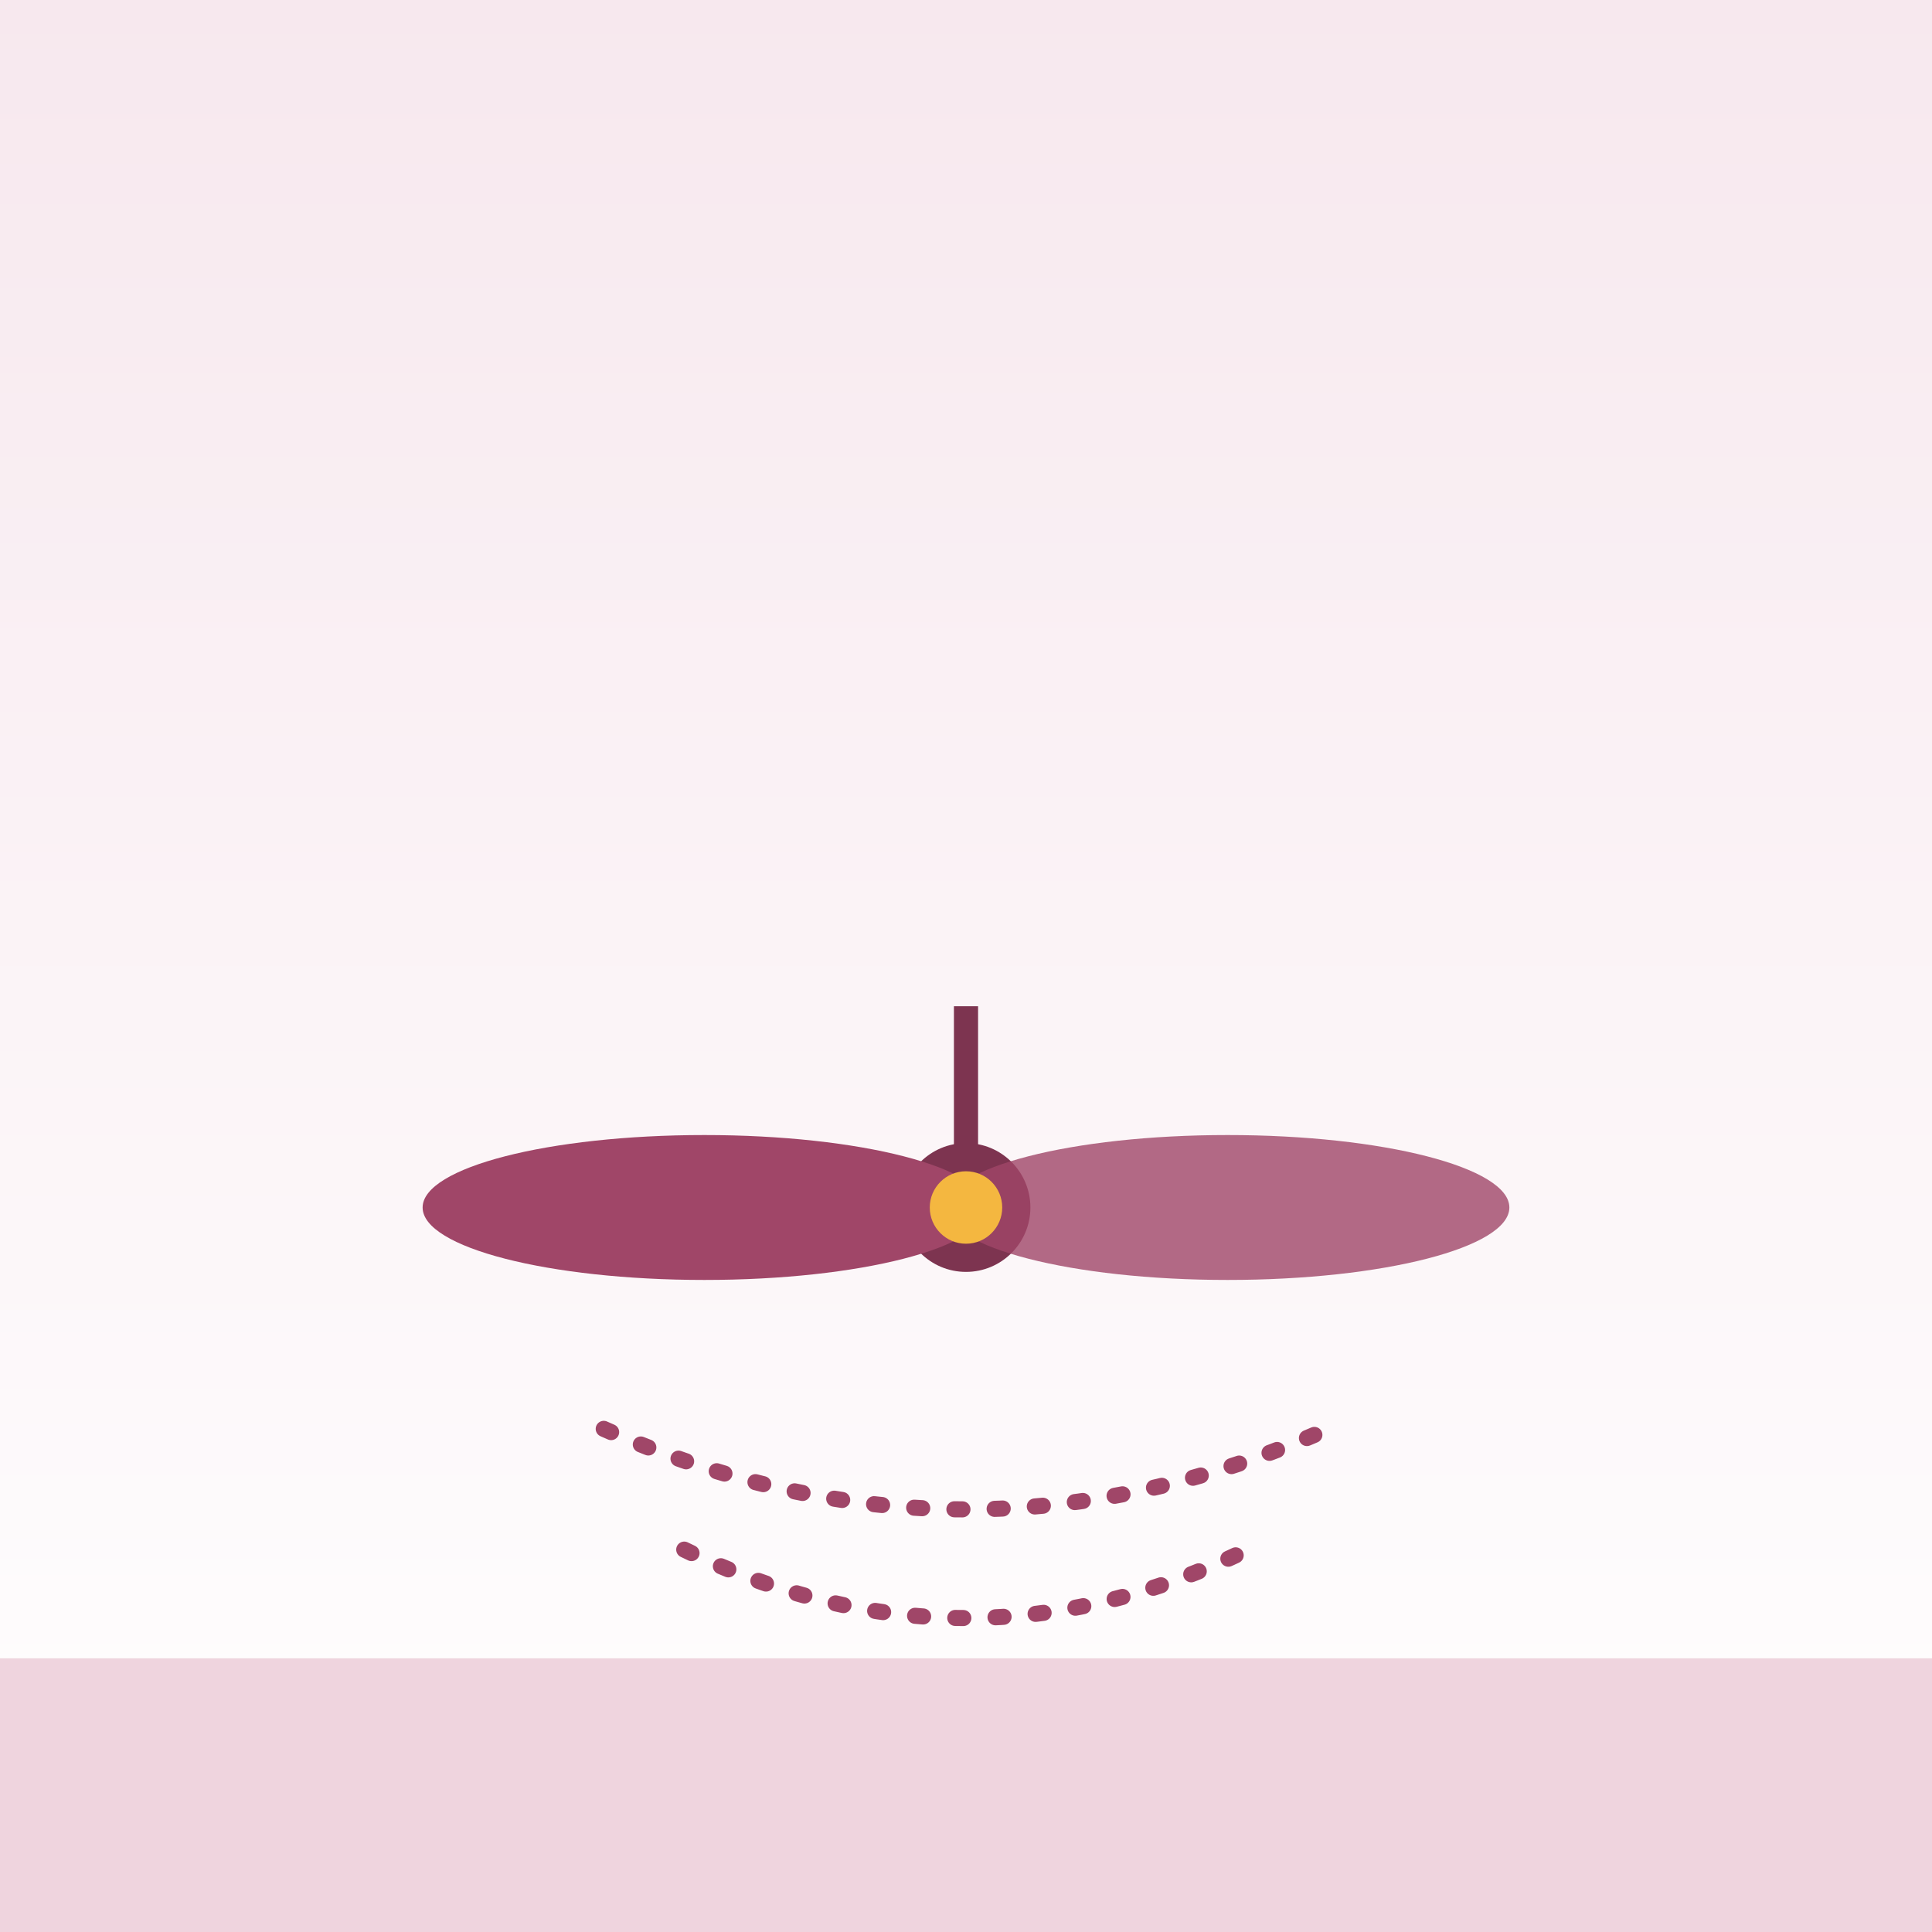
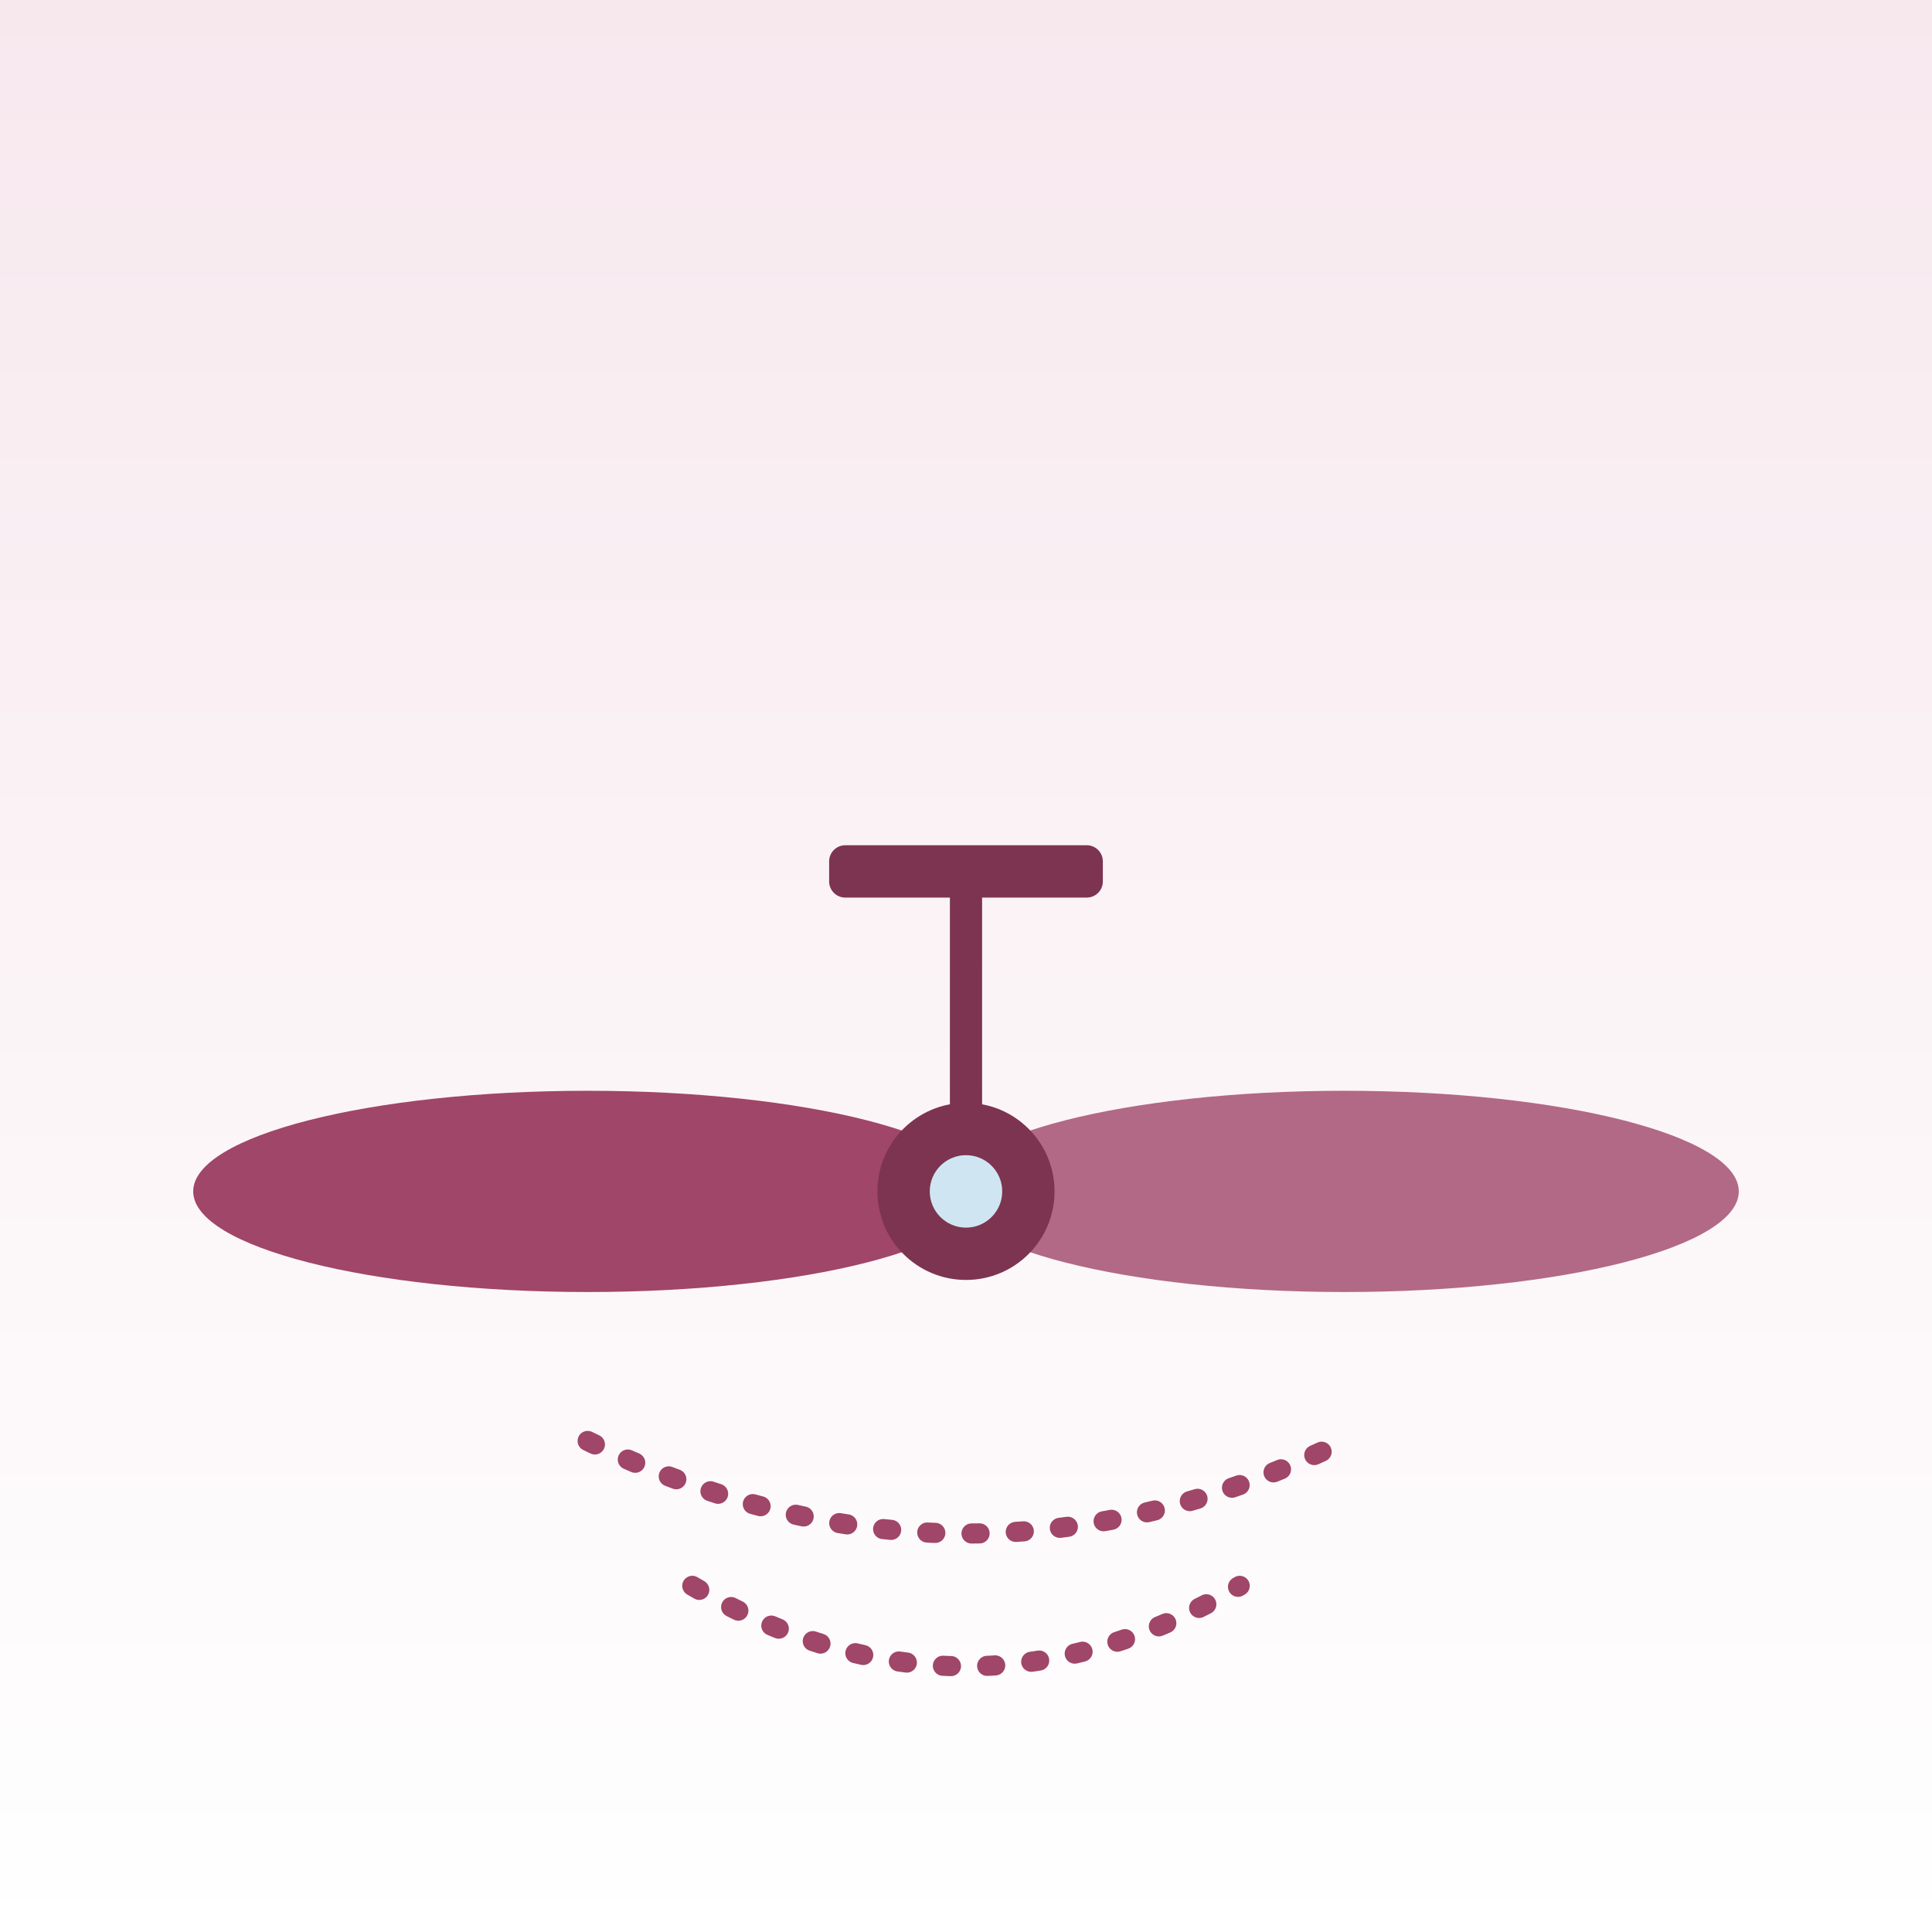
<svg xmlns="http://www.w3.org/2000/svg" viewBox="0 0 400 400" fill="none">
  <defs>
    <linearGradient id="sky" x1="0" y1="0" x2="0" y2="1">
      <stop offset="0" stop-color="#f7e8ee" />
      <stop offset="1" stop-color="#ffffff" />
    </linearGradient>
  </defs>
  <rect width="400" height="400" fill="url(#sky)" />
  <g transform="translate(0,150) scale(0.83333)">
-     <rect x="0" y="232" width="480" height="68" fill="#efd4de" />
-     <line x1="240" y1="70" x2="240" y2="110" stroke="#7d3450" stroke-width="6" />
-     <circle cx="240" cy="120" r="16" fill="#7d3450" />
-     <ellipse cx="175" cy="120" rx="70" ry="18" fill="#a04668" />
-     <ellipse cx="305" cy="120" rx="70" ry="18" fill="#a04668" opacity=".8" />
-     <circle cx="240" cy="120" r="9" fill="#f4b740" />
-     <path d="M150 175 q90 40 180 0" stroke="#a04668" stroke-width="4" fill="none" stroke-dasharray="2 8" stroke-linecap="round" />
-     <path d="M170 205 q70 34 140 0" stroke="#a04668" stroke-width="4" fill="none" stroke-dasharray="2 8" stroke-linecap="round" />
+     <rect x="206" y="30" width="68" height="13" rx="4" fill="#7d3450" />
+     <line x1="240" y1="40" x2="240" y2="104" stroke="#7d3450" stroke-width="8" />
+     <ellipse cx="146" cy="116" rx="98" ry="25" fill="#a04668" />
+     <ellipse cx="334" cy="116" rx="98" ry="25" fill="#a04668" opacity=".8" />
+     <circle cx="240" cy="116" r="22" fill="#7d3450" />
+     <circle cx="240" cy="116" r="9" fill="#cfe6f2" />
+     <path d="M146 178 q94 46 188 0" stroke="#a04668" stroke-width="5" fill="none" stroke-dasharray="2 9" stroke-linecap="round" />
+     <path d="M172 214 q68 40 136 0" stroke="#a04668" stroke-width="5" fill="none" stroke-dasharray="2 9" stroke-linecap="round" />
  </g>
</svg>
